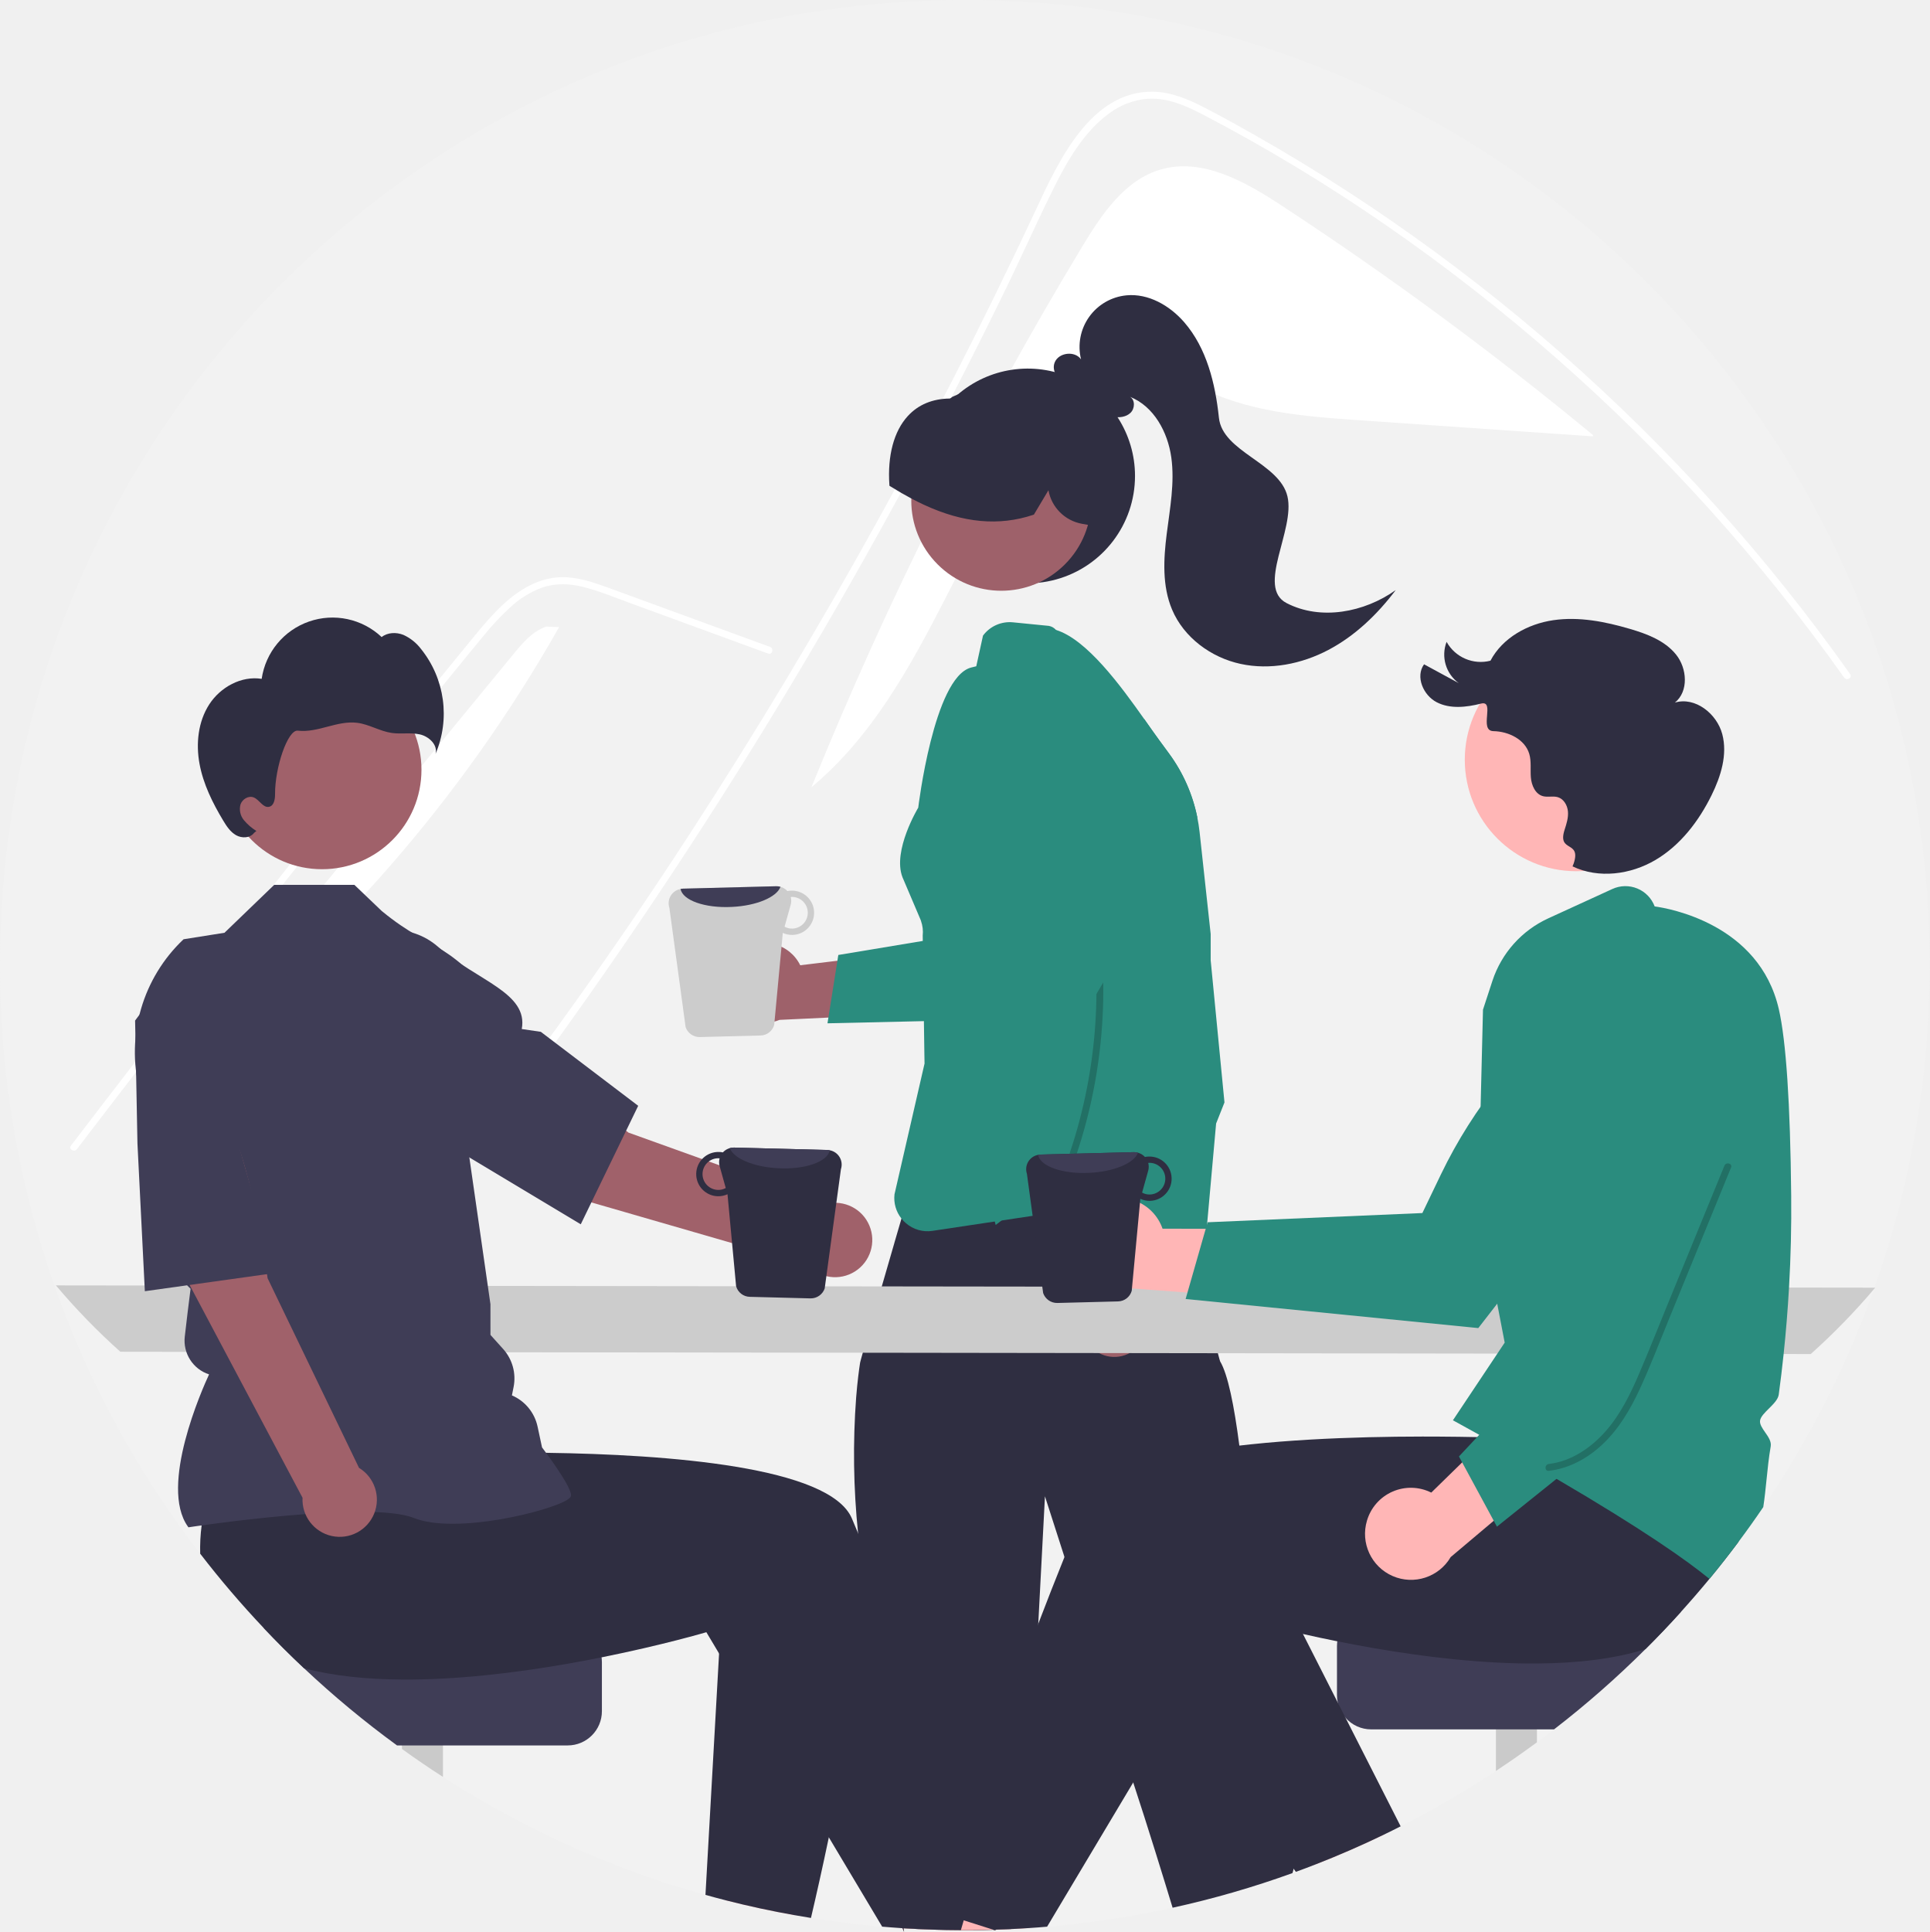
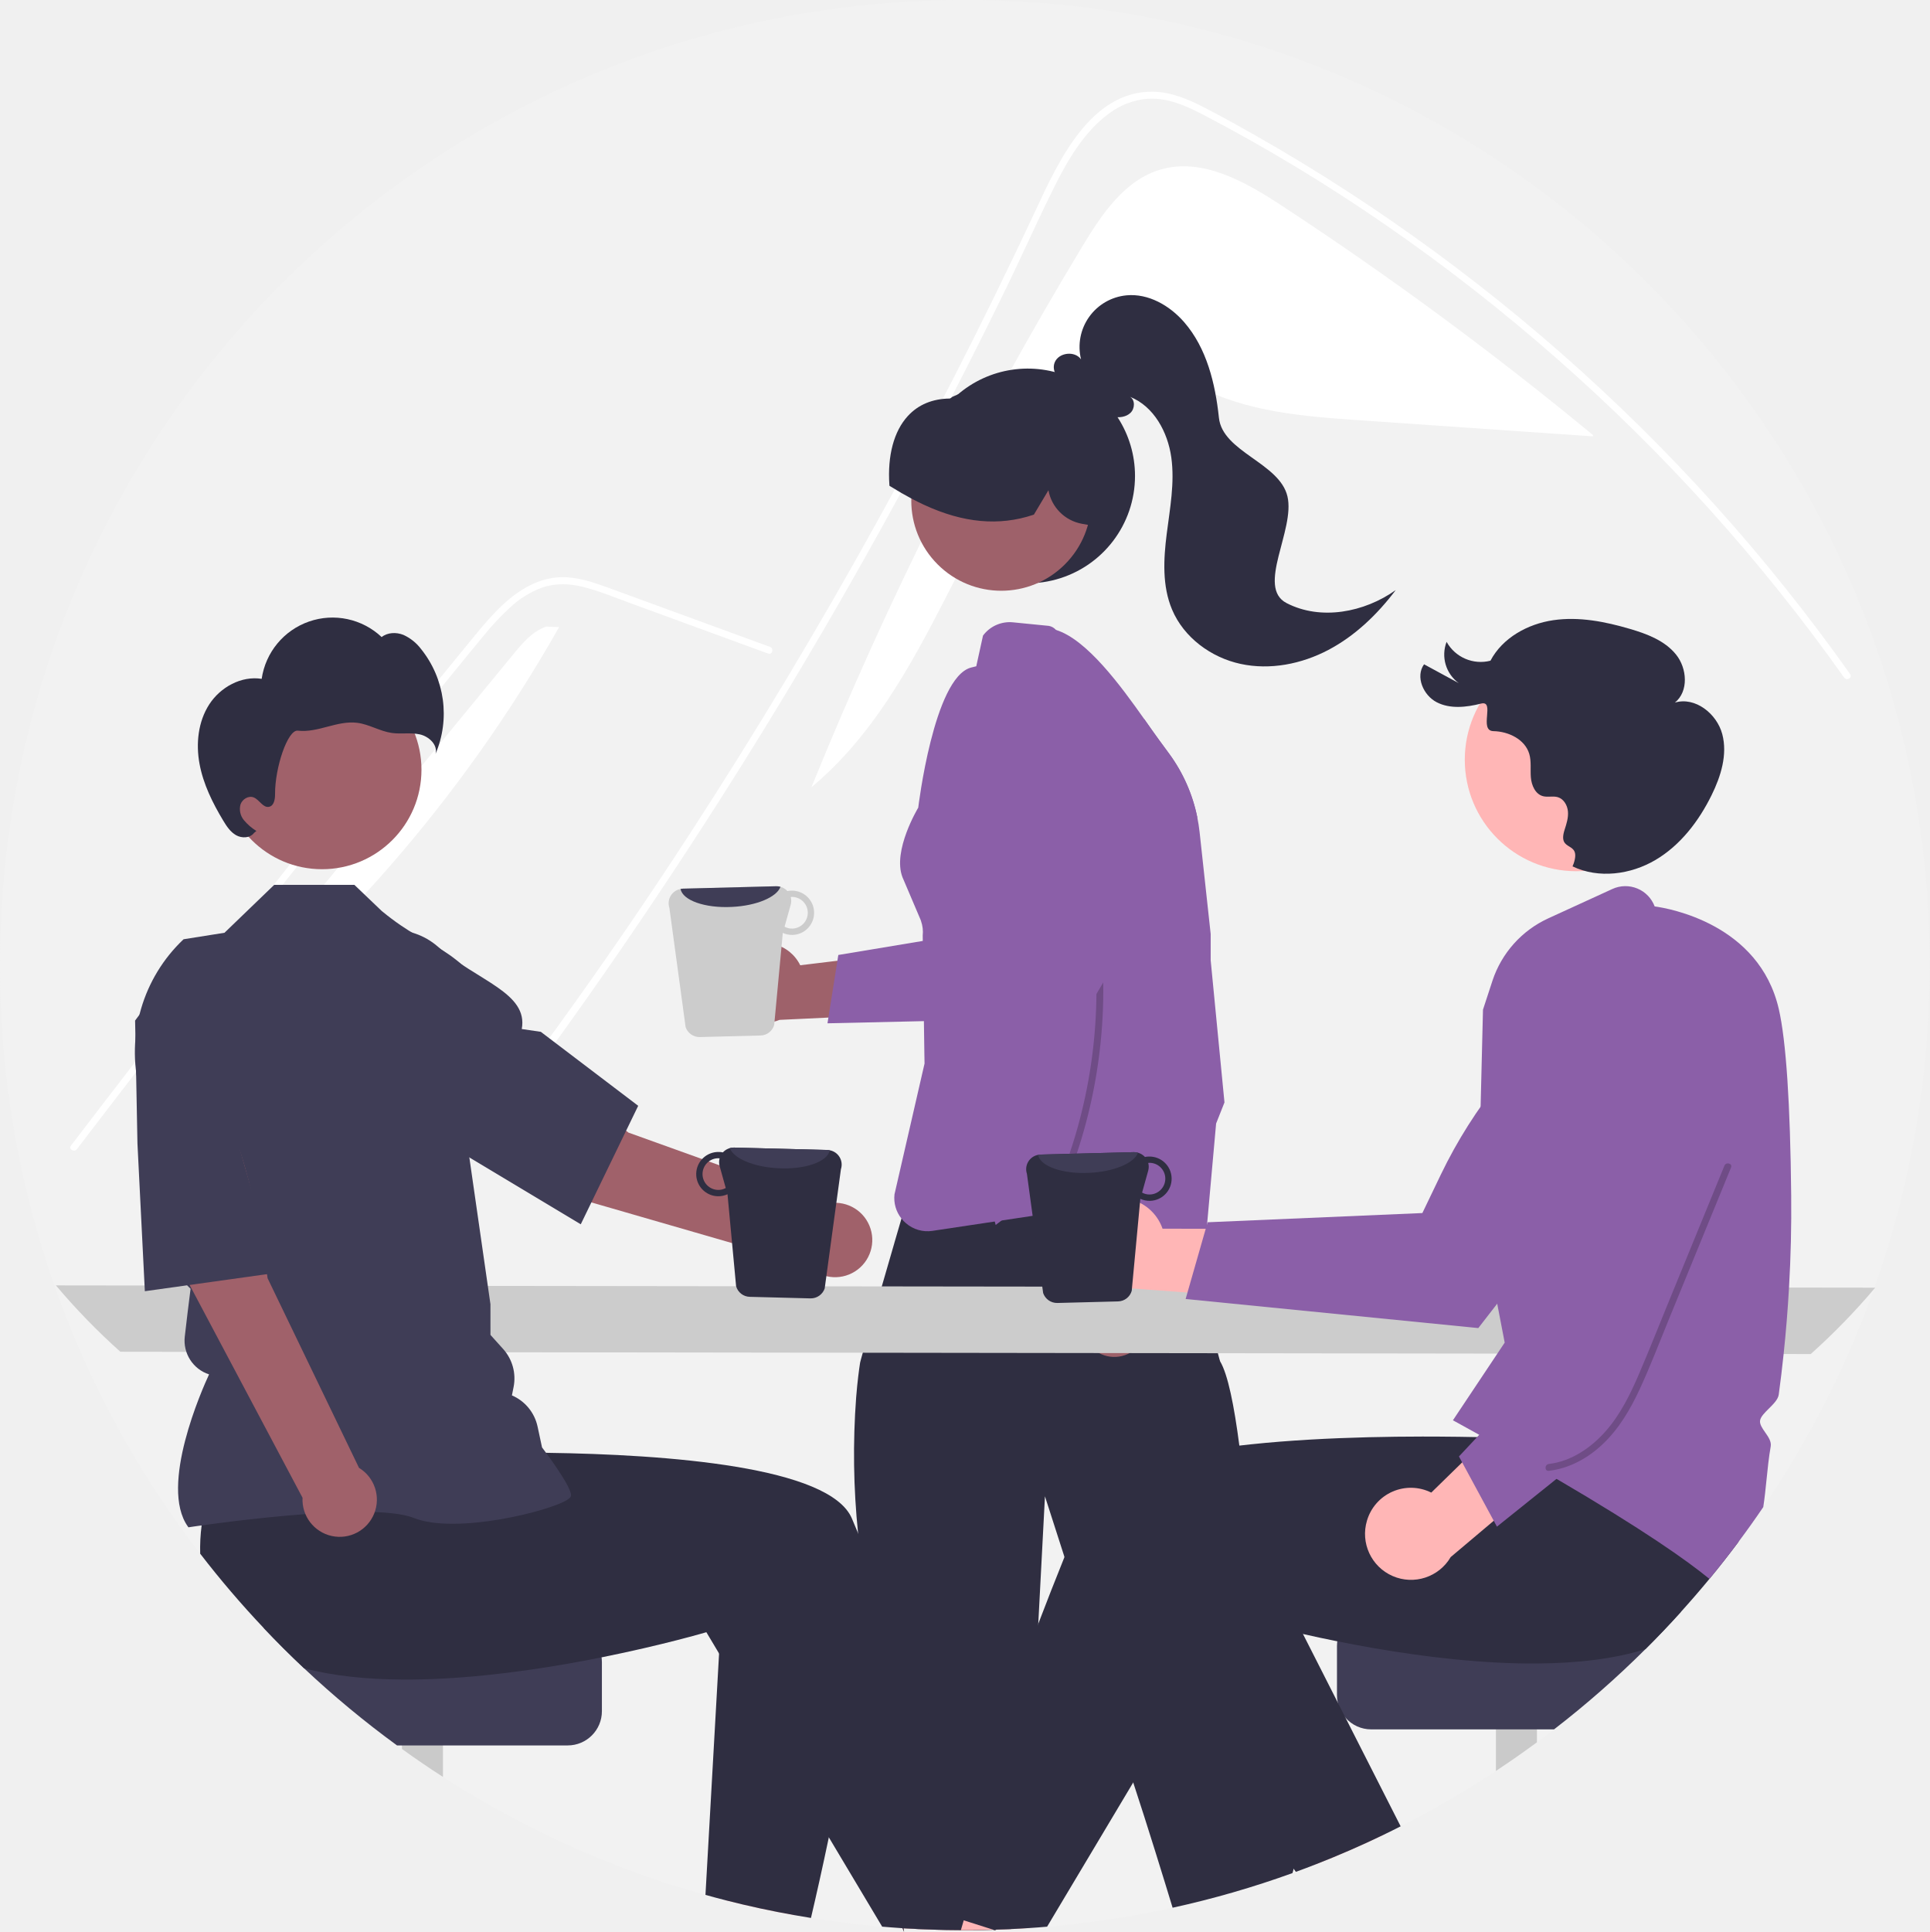
<svg xmlns="http://www.w3.org/2000/svg" viewBox="0 0 842 842.8">
  <path d="M1021,449.6a420.098,420.098,0,0,1-24.1,140.73c-.07.21-.14.4-.22.61v.01a419.102,419.102,0,0,1-48.3,95.08q-5.22,7.71-10.81,15.17-6.15,8.25-12.69,16.17-6.03,7.305-12.38,14.33-7.545,8.37-15.54,16.31a421.17,421.17,0,0,1-39.88,35q-3.69,2.865-7.46,5.63-8.775,6.48-17.9,12.5A417.418,417.418,0,0,1,790.15,825.3c-2.47,1.26-4.96,2.5-7.46,3.7q-14.505,7.005-29.6,12.89c-2.87,1.13-5.75,2.22-8.66,3.27-.49.19-.98.37-1.48.54a418.308,418.308,0,0,1-107.06,23.38q-3.81.345-7.63.58-4.05.285-8.11.46c-2.14.11-4.27.19-6.42.25-.44.02-.89.04-1.33.04q-4.335.135-8.7.17c-1.23.01-2.46.02-3.7.02-.58,0-1.16,0-1.74-.01q-12.585-.045-24.98-.82c-.17-.01-.34-.03-.51-.03-2.96-.2-5.91-.41-8.85-.67q-15.705-1.32-31.07-3.8-3.54-.555-7.06-1.2-15.285-2.7-30.17-6.51-4.425-1.125-8.8-2.35a418.627,418.627,0,0,1-114.54-51.46q-9.12-5.865-17.9-12.2c-.72-.5-1.43-1.02-2.14-1.54a422.135,422.135,0,0,1-40.59-33.67q-9.105-8.55-17.68-17.64A419.389,419.389,0,0,1,179,449.6c0-232.51,188.49-421,421-421S1021,217.09,1021,449.6Z" transform="translate(-179 -28.60001)" fill="#f2f2f2" />
  <path d="M651.36,135.928c8.429-13.941,18.418-28.827,34.061-33.379,18.115-5.272,36.724,5.201,52.509,15.535a1530.116,1530.116,0,0,1,136.171,100.329l-.048.541q-50.806-3.504-101.613-7.007c-24.472-1.688-49.784-3.608-71.411-15.185-8.206-4.393-16.206-10.261-25.505-10.67-11.553-.508-21.627,7.561-29.544,15.991-46.83,49.867-60.381,126.126-112.919,169.938A1667.327,1667.327,0,0,1,651.36,135.928Z" transform="translate(-179 -28.60001)" fill="#fff" />
  <path d="M363.505,558.892c5.179-6.539,7.295-8.071,12.403-14.67q62.39-80.692,117.283-166.835Q530.476,318.882,564.064,258.13q15.99-28.882,31.104-58.218Q606.896,177.166,618.1,154.148c2.136-4.383,4.212-8.786,6.277-13.199,4.867-10.378,9.643-20.806,14.771-31.044,5.844-11.668,12.957-23.9,23.688-31.739a32.319,32.319,0,0,1,16.837-6.479c8.736-.564,16.796,3.043,24.373,6.983,55.437,28.907,107.337,65.15,154.28,106.39A803.198,803.198,0,0,1,983.67,324.197c1.108,1.582,3.728.071,2.609-1.521q-6.605-9.34-13.471-18.479A805.459,805.459,0,0,0,842.276,167.418a810.7,810.7,0,0,0-75.659-55.548Q746.561,98.872,725.75,87.094c-6.993-3.96-14.016-7.869-21.159-11.537-7.003-3.597-14.439-6.831-22.439-6.952-27.225-.423-41.321,30.409-51.004,51.155q-4.564,9.794-9.239,19.527Q604.241,176.239,585.213,212.517q-11.743,22.398-24.001,44.535-38.147,68.933-81.09,135.076c-37.925,58.409-75.548,110.007-118.753,164.628C360.18,558.268,362.306,560.424,363.505,558.892Z" transform="translate(-179 -28.60001)" fill="#fff" />
  <path d="M514.185,313.716,473.623,298.88l-20.139-7.366c-6.559-2.399-13.102-5.13-19.883-6.848-5.995-1.519-12.086-1.767-17.996.229a41.477,41.477,0,0,0-14.037,8.701,113.91,113.91,0,0,0-11.513,12.295c-4.385,5.269-8.705,10.594-13.044,15.901q-26.863,32.853-53.376,65.991-26.512,33.138-52.669,66.557-26.221,33.501-52.081,67.282-3.168,4.138-6.33,8.281c-1.165,1.526-3.791.022-2.61-1.526q26.051-34.121,52.465-67.962,26.479-33.922,53.324-67.557,26.845-33.634,54.052-66.976,6.778-8.307,13.579-16.595c3.824-4.661,7.606-9.372,11.8-13.71,7.7-7.963,17.319-15,28.834-15.191,6.77-.112,13.322,2.036,19.612,4.312,6.781,2.453,13.546,4.952,20.318,7.429L504.777,307.066l10.211,3.735c1.812.663,1.029,3.585-.804,2.915Z" transform="translate(-179 -28.60001)" fill="#fff" />
  <path d="M403.096,313.864c3.993-4.86,8.31-9.949,14.282-11.923l5.576.22A632.461,632.461,0,0,1,254.498,494.745Q328.797,404.305,403.096,313.864Z" transform="translate(-179 -28.60001)" fill="#fff" />
  <path d="M674.243,236.212A46.82,46.82,0,1,1,593.713,203.738q.112-.112.225-.225c.375-.393.749-.787,1.142-1.161a.018.018,0,0,0,.019-.019c.487-.449.974-.899,1.48-1.33a46.807,46.807,0,0,1,77.664,35.208Z" transform="translate(-179 -28.60001)" fill="#2f2e41" />
  <circle cx="615.888" cy="247.045" r="39.26" transform="translate(-173.2978 479.2563) rotate(-45)" fill="#9e616a" />
  <path d="M643.94,209.29a44.272,44.272,0,0,0-46.23-8.96q-.345.135-.69.3c-.01,0-.01.01-.02.01-.75.31-1.51.63-2.24.98l-.45.22v.06c-.08.06-.17.13-.26.19a1.535,1.535,0,0,1-.65.36c-7.55.1-13.7,2.66-18.26,7.61-6.09,6.6-8.95,17.27-8.07,30.05l.02.39.34.22c3.22,2.01,6.27,3.78,9.21,5.33,1.74.93,3.43,1.78,5.11,2.56.2.09.4.19.6.28,17,7.85,32.55,9.27,47.49,4.3l.28-.09,6.35-10.64a18.136,18.136,0,0,0,14.6,14.63l2.64.47,3.87.68.16-.73C661.58,240.21,656.03,220.84,643.94,209.29Z" transform="translate(-179 -28.60001)" fill="#2f2e41" />
  <path d="M740.387,291.691c-13.36-6.896,3.822-31.923.37-46.556-3.453-14.633-28.317-19.339-29.901-34.291S705.546,180.472,695.68,169.127c-6.304-7.249-15.594-12.601-25.158-11.693a22.621,22.621,0,0,0-19.825,27.932c-2.723-3.858-9.77-3.022-11.515,1.367-1.551,3.902,1.875,8.628,5.907,8.973,5.276,6.515,11.317,13.43,19.582,14.744,2.663.423,5.655.113,7.6-1.754s2.096-5.601-.211-6.996c10.387,4.126,16.476,15.356,18.018,26.426,1.541,11.07-.591,22.27-1.996,33.357s-2.01,22.751,2.337,33.048c5.136,12.165,16.962,20.884,29.868,23.68s26.65.063,38.332-6.094C770.3,305.96,780.042,296.56,788,286.022,774.292,295.756,755.327,299.403,740.387,291.691Z" transform="translate(-179 -28.60001)" fill="#2f2e41" />
  <polygon points="409.593 428.003 382.475 613.181 530.504 602.024 486.197 419.853 409.593 428.003" fill="#ffb8b8" />
  <path d="M743.45,843.81a17.824,17.824,0,0,1-.5,1.89,414.801,414.801,0,0,1-52.3,15.11c-3.74-12.3-10.91-35.59-17.19-54.64-5.13-15.55-9.66-28.27-11.24-29.86-4.39-4.37,0-10.2,0-10.2l-18.75-58.29-8.52-26.48-2.92,55.63-4.24,80.58-.12,2.26s-5.84,17.49-2.92,20.41-2.92,14.59-2.92,14.59l-1.68,15.31c-2.14.11-4.27.19-6.42.25L613,870.6l-.6-.19q-4.335.135-8.7.17c-1.23.01-2.46.02-3.7.02-.58,0-1.16,0-1.74-.01q-12.585-.045-24.98-.82l-5.13-41.75-5.3-43.14s5.83-11.65,0-17.48c-3.51-3.51-1.75-8.61.22-12.11-1.22-5.41-2.89-13.73-5.14-26.05-.08-.41-.15-.83-.23-1.25q-1.065-5.865-1.91-11.5c-1-6.61-1.78-12.96-2.38-19.04a334.226,334.226,0,0,1-.84-59.27c.56-7.02,1.26-12.16,1.72-15.13.04-.28.47-1.85,1.17-4.33,1.1-3.97,2.91-10.27,4.94-17.32,1.08-3.74,2.22-7.69,3.35-11.62,1.97-6.81,3.93-13.56,5.51-19.02v-.03c1.39-4.79,2.5-8.57,3.08-10.55.28-.97.43-1.5.43-1.5s.31-.07.9-.2c1.83-.42,6.35-1.43,12.61-2.78,6.53-1.38,14.94-3.13,24.18-4.91,7.91-1.52,16.43-3.07,24.9-4.46,3.04-.49,6.08-.97,9.08-1.42,18.53-2.76,35.54-4.33,43.6-2.54a15.016,15.016,0,0,1,1.65.45,8.207,8.207,0,0,1,1.57.71c.25.15,2.67,9.59,5.76,21.89.03.12.06.25.09.37.93,3.72,1.92,7.68,2.93,11.73,1.03,4.13,2.07,8.34,3.09,12.44,3.03,12.18,5.83,23.45,7.27,28.97.55,2.14.91,3.41.99,3.55,3.38,5.63,6.14,19.43,8.38,36.74,2,15.45,3.59,33.7,4.82,51.43.61,8.77,1.13,17.42,1.57,25.54,1.49,27.32,2.09,48.65,2.09,48.65s2.23,17.78,6.66,26.17a12.757,12.757,0,0,0,2.07,2.97c2.95,2.95,3.29,5.51,2.9,7.33a6.057,6.057,0,0,1-1.04,2.38,3.943,3.943,0,0,1-.39.49,11.349,11.349,0,0,0,2.92,10.2C744.2,837.23,743.97,841.31,743.45,843.81Z" transform="translate(-179 -28.60001)" fill="#2f2e41" />
-   <path d="M694.96,397.21q-.255-1.89-.54-3.81c-.11-.82-.24-1.64-.36-2.45-1.27-8.18,4.02-15.18-2.83-20.84a14.54,14.54,0,0,1-3.83-4.78l-1.57-3.16-2.89-5.86-6.32-12.74-1.09-2.19a14.04,14.04,0,0,0-1.06-1.79,14.447,14.447,0,0,0-4.51-4.22l-15.7-9.36a14.488,14.488,0,0,1-5.62-6.09l-.39-.8c-1.73-3.55-4.83-12.04-8.5-15.73l-.01-.01a5.38,5.38,0,0,0-3.08-1.75L621.03,300.08a14.494,14.494,0,0,0-13.11,5.79l-.43,1.95-2.51,11.43-.14.03c-.74.17-1.48.34-2.21.55-16.21,4.43-22.97,61.1-22.97,61.1s-11.35,18.73-6.89,30.32l7.96,18.69a2.253,2.253,0,0,1,.14.44,14.39,14.39,0,0,1,.74,6.35l.01.73.02,1.61.06,4.13.19,13.7.24,17.15.21,14.61.07,3.89L569.3,549.6a14.351,14.351,0,0,0,3.03,10.57l.01.01a13.429,13.429,0,0,0,.92,1.06l.01.01c.31.32.63.61.96.9a14.382,14.382,0,0,0,11.66,3.39l1.75-.27h.01l25.4-3.81h.02l2.94-.44h.02l28.43-4.27h.02l4.87-.74c.39-.05.77-.1,1.16-.13l26.03-1.79a14.668,14.668,0,0,0,1.78-.23h.01a14.54,14.54,0,0,0,10.47-8.37,12.885,12.885,0,0,0,.89-2.67,15.044,15.044,0,0,0,.37-3.03l.29-24.52.99-79.24a14.264,14.264,0,0,1,2.18-7.47C697.13,422.8,696.72,410.46,694.96,397.21Z" transform="translate(-179 -28.60001)" fill="#2a8c7e" />
+   <path d="M694.96,397.21q-.255-1.89-.54-3.81c-.11-.82-.24-1.64-.36-2.45-1.27-8.18,4.02-15.18-2.83-20.84a14.54,14.54,0,0,1-3.83-4.78l-1.57-3.16-2.89-5.86-6.32-12.74-1.09-2.19a14.04,14.04,0,0,0-1.06-1.79,14.447,14.447,0,0,0-4.51-4.22l-15.7-9.36a14.488,14.488,0,0,1-5.62-6.09l-.39-.8c-1.73-3.55-4.83-12.04-8.5-15.73l-.01-.01a5.38,5.38,0,0,0-3.08-1.75L621.03,300.08a14.494,14.494,0,0,0-13.11,5.79l-.43,1.95-2.51,11.43-.14.03c-.74.17-1.48.34-2.21.55-16.21,4.43-22.97,61.1-22.97,61.1s-11.35,18.73-6.89,30.32l7.96,18.69a2.253,2.253,0,0,1,.14.44,14.39,14.39,0,0,1,.74,6.35l.01.73.02,1.61.06,4.13.19,13.7.24,17.15.21,14.61.07,3.89L569.3,549.6a14.351,14.351,0,0,0,3.03,10.57l.01.01a13.429,13.429,0,0,0,.92,1.06l.01.01c.31.32.63.61.96.9a14.382,14.382,0,0,0,11.66,3.39l1.75-.27h.01l25.4-3.81h.02l2.94-.44h.02l28.43-4.27h.02l4.87-.74c.39-.05.77-.1,1.16-.13l26.03-1.79a14.668,14.668,0,0,0,1.78-.23h.01a14.54,14.54,0,0,0,10.47-8.37,12.885,12.885,0,0,0,.89-2.67,15.044,15.044,0,0,0,.37-3.03l.29-24.52.99-79.24a14.264,14.264,0,0,1,2.18-7.47C697.13,422.8,696.72,410.46,694.96,397.21Z" transform="translate(-179 -28.60001)" fill="#8b5fa8" />
  <path d="M651.317,608.843a14.049,14.049,0,0,1,13.786-16.553l16.24-47.209,15.834,20.551-17.849,41.68a14.125,14.125,0,0,1-28.011,1.531Z" transform="translate(-179 -28.60001)" fill="#9e616a" />
-   <path d="M713.28,509.52l-3.65,9.2-5.1,56.91a16.048,16.048,0,0,0-4.49,1.89,15.759,15.759,0,0,0-6.65,18.42l1.5,4.5-11.15-3.43-18.33-5.63L643.8,584.74,647.46,572.87a17.617,17.617,0,0,0-2.98-16.12,17.439,17.439,0,0,0-1.41-1.59l1.37-10.25.81-6.09-9.89,7.51-19.34,14.69h-.01l-2.56,1.95s-.14-.52-.4-1.51c-.49-1.91-1.41-5.57-2.59-10.67a648.089,648.089,0,0,1-12.89-77.09c-.6-5.84-1.12-11.82-1.54-17.89-.43-6.25-.75-12.59-.92-18.97-1.44-51.93,6.54-106.37,39.89-134.21a15.911,15.911,0,0,1,4.75.76c13.5,4.15,28.31,24.43,38.55,38.94,2.42,3.43,4.58,6.53,6.41,9.02l4.43,6.03a70.566,70.566,0,0,1,12.27,27.71q.645,3.18,1.01,6.44l4.84,44.52v11.47Z" transform="translate(-179 -28.60001)" fill="#2a8c7e" />
+   <path d="M713.28,509.52l-3.65,9.2-5.1,56.91a16.048,16.048,0,0,0-4.49,1.89,15.759,15.759,0,0,0-6.65,18.42l1.5,4.5-11.15-3.43-18.33-5.63L643.8,584.74,647.46,572.87a17.617,17.617,0,0,0-2.98-16.12,17.439,17.439,0,0,0-1.41-1.59l1.37-10.25.81-6.09-9.89,7.51-19.34,14.69h-.01l-2.56,1.95s-.14-.52-.4-1.51c-.49-1.91-1.41-5.57-2.59-10.67a648.089,648.089,0,0,1-12.89-77.09c-.6-5.84-1.12-11.82-1.54-17.89-.43-6.25-.75-12.59-.92-18.97-1.44-51.93,6.54-106.37,39.89-134.21a15.911,15.911,0,0,1,4.75.76c13.5,4.15,28.31,24.43,38.55,38.94,2.42,3.43,4.58,6.53,6.41,9.02l4.43,6.03a70.566,70.566,0,0,1,12.27,27.71q.645,3.18,1.01,6.44l4.84,44.52v11.47Z" transform="translate(-179 -28.60001)" fill="#8b5fa8" />
  <path d="M203.39,589.327a289.005,289.005,0,0,0,28.12,28.95l737.58,1a289.004,289.004,0,0,0,28.12-28.95Z" transform="translate(-179 -28.60001)" fill="#ccc" />
  <path d="M603.7,870.58c-1.23.01-2.46.02-3.7.02-.58,0-1.16,0-1.74-.01q-12.585-.045-24.98-.82l.2,1.63-.71-1.66-15.85-36.9,11.23-4.82,20.6-8.85L595,840.66l5.98,20.58,1.78,6.1Z" transform="translate(-179 -28.60001)" fill="#ffb6b6" />
  <path d="M530.27,827.74l-4.48,36.33q-15.285-2.7-30.17-6.51V827.75Z" transform="translate(-179 -28.60001)" fill="#ffb6b6" />
  <path d="M372.28,760.78v42.97q-9.12-5.865-17.9-12.2V760.78Z" transform="translate(-179 -28.60001)" fill="#cacaca" />
  <path d="M441.63,753.62v21.47a14.924,14.924,0,0,1-14.91,14.92H352.24a422.135,422.135,0,0,1-40.59-33.67q-9.105-8.55-17.68-17.64H426.72a14.93,14.93,0,0,1,14.91,14.92Z" transform="translate(-179 -28.60001)" fill="#3f3d56" />
  <path d="M616.18,869.59l-2.45.78L613,870.6l-.6-.19q-4.335.135-8.7.17c-1.23.01-2.46.02-3.7.02-.58,0-1.16,0-1.74-.01q-12.585-.045-24.98-.82l.2,1.63-.71-1.66c-2.96-.2-5.91-.41-8.85-.67L540.65,830.1l-47.89-80.19-5.55-9.29s-18.93,5.6-45.72,10.97c-20.19,4.06-44.84,7.97-69.21,9.25-6.01.32-12,.48-17.9.43-15.25-.1-29.9-1.53-42.73-4.93q-9.105-8.55-17.68-17.64a421.224,421.224,0,0,1-27.62-32.33,78.015,78.015,0,0,1,.63-12.34c.09-.68.18-1.37.29-2.07L270,645.6l20.28-2.68,30.86-4.08,33.43-4.42,3.68,28.82s26.03-1.32,59.01-.88c52.97.72,123.85,6,133.45,28.66.9,2.13,1.8,4.28,2.7,6.43,18.64,44.65,35.76,92.22,47.39,126.02,2.22,6.44,4.23,12.37,6.02,17.69C612.73,858.73,616.18,869.59,616.18,869.59Z" transform="translate(-179 -28.60001)" fill="#2f2e41" />
  <path d="M559.48,716.57q-.735,6.36-1.55,12.67c-4.8,37.21-11.41,72.75-17.28,100.86-2.87,13.72-5.57,25.66-7.8,35.17q-3.54-.555-7.06-1.2-15.285-2.7-30.17-6.51-4.425-1.125-8.8-2.35l5.94-105.3,1.96-34.83,61.07,1.41Z" transform="translate(-179 -28.60001)" fill="#2f2e41" />
  <path d="M657.675,553.699A19.952,19.952,0,0,1,686.261,564.6l70.903.084-20.32,30.735-64.215-4.792a20.06,20.06,0,0,1-14.953-36.928Z" transform="translate(-179 -28.60001)" fill="#ffb6b6" />
-   <path d="M696.331,595.264,824.028,607.95l.337-.431c.644-.823,64.566-82.646,75.305-102.124a58.891,58.891,0,0,0,6.82-38.571l-.073-.324-.254-.215a29.885,29.885,0,0,0-37.369-.819,211.683,211.683,0,0,0-61.088,75.483l-8.08,16.821-93.71,4.02Z" transform="translate(-179 -28.60001)" fill="#2a8c7e" />
+   <path d="M696.331,595.264,824.028,607.95l.337-.431c.644-.823,64.566-82.646,75.305-102.124a58.891,58.891,0,0,0,6.82-38.571l-.073-.324-.254-.215a29.885,29.885,0,0,0-37.369-.819,211.683,211.683,0,0,0-61.088,75.483l-8.08,16.821-93.71,4.02Z" transform="translate(-179 -28.60001)" fill="#8b5fa8" />
  <path d="M647.08,825.84l-18.82,43.82q-4.05.285-8.11.46c-2.14.11-4.27.19-6.42.25L613,870.6l-.6-.19q-4.335.135-8.7.17c-1.23.01-2.46.02-3.7.02-.58,0-1.16,0-1.74-.01l1.25-4.28,1.47-5.07,5.84-20.08,8.43-28.99,12.54,5.38Z" transform="translate(-179 -28.60001)" fill="#ffb6b6" />
  <path d="M782.69,829q-14.505,7.005-29.6,12.89l-9.84-16.55,31.72-13.93Z" transform="translate(-179 -28.60001)" fill="#ffb6b6" />
  <path d="M849.62,753.78v34.86q-8.775,6.48-17.9,12.5V753.78Z" transform="translate(-179 -28.60001)" fill="#cacaca" />
  <path d="M912.5,731.7q-7.545,8.37-15.54,16.31a421.17,421.17,0,0,1-39.88,35h-79.8a14.879,14.879,0,0,1-11.19-5.07l-.01-.03a14.727,14.727,0,0,1-3.36-6.6l-.01-.02a15.302,15.302,0,0,1-.34-3.2V746.62a14.93,14.93,0,0,1,14.91-14.92Z" transform="translate(-179 -28.60001)" fill="#3f3d56" />
  <path d="M945.38,647.9l-8.65,37.06a77.902,77.902,0,0,1,.84,16.24q-6.15,8.25-12.69,16.17-6.03,7.305-12.38,14.33-7.545,8.37-15.54,16.31c-13.88,4.36-30.24,6.14-47.34,6.26-5.9.05-11.89-.11-17.9-.43-24.37-1.28-49.02-5.19-69.21-9.25-5.34-1.06-10.36-2.14-14.98-3.19-8.75-1.97-16.07-3.81-21.37-5.21-5.97-1.56-9.37-2.57-9.37-2.57l-22.71,38.03-20.62,34.52-37.57,62.91q-3.81.345-7.63.58-4.05.285-8.11.46c-2.14.11-4.27.19-6.42.25L613,870.6l-.6-.19-9.64-3.07-3.25-1.03-11.69-3.72s2.61-8.22,7.18-21.93c1.68-5.03,3.62-10.81,5.8-17.19,7.87-23.06,18.78-54.03,31.23-86.5,3.69-9.64,7.51-19.42,11.44-29.15,3.22-7.99,6.5-15.95,9.82-23.8,5.77-13.61,33.65-20.95,66.48-24.8,1.67-.19,3.35-.38,5.04-.56,16.73-1.76,34.48-2.67,51.08-3.09,8.31-.21,16.33-.29,23.79-.3q3.615,0,7.03.02h.01c6.15.03,11.81.12,16.79.22.97.02,1.91.05,2.83.07h.01c.62.01,1.23.03,1.83.04,10.89.28,17.57.62,17.57.62l2.59-20.32.53-4.1.5-3.9v-.01l.06-.49.41-.01,7.2-.14,60.52-1.18,33.06-.65Z" transform="translate(-179 -28.60001)" fill="#2f2e41" />
  <path d="M790.15,825.3c-2.47,1.26-4.96,2.5-7.46,3.7q-14.505,7.005-29.6,12.89c-2.87,1.13-5.75,2.22-8.66,3.27-.32-.45-.65-.9-.98-1.35-13.88-19.05-31.52-44.19-49.37-72.16-7.47-11.7-14.98-23.9-22.27-36.36l52.78-24.64,5.92-2.76,17.02,33.51,15.18,29.89,3.38,6.65Z" transform="translate(-179 -28.60001)" fill="#2f2e41" />
  <circle cx="687.762" cy="331.426" r="48.625" fill="#ffb6b6" />
  <path d="M865.153,406.54c11.369,5.455,25.362,3.607,36.216-2.811s18.842-16.884,24.424-28.191c4.088-8.281,7.058-17.764,4.691-26.69s-11.812-16.406-20.66-13.762c6.062-4.881,5.355-14.947.457-20.995s-12.627-8.956-20.095-11.148c-10.838-3.181-22.226-5.426-33.404-3.799s-22.182,7.679-27.442,17.675a17.039,17.039,0,0,1-19.144-8.221,15.437,15.437,0,0,0,5.307,18.009l-15.138-8.213c-3.859,5.349-.352,13.508,5.506,16.538s12.94,2.222,19.334.603-1.15,11.884,5.445,12.014,13.728,3.581,15.616,9.901c.989,3.31.413,6.865.704,10.307s1.941,7.261,5.277,8.158c2.108.567,4.414-.184,6.504.445,2.591.78,4.171,3.552,4.399,6.248s-.618,5.355-1.452,7.929c-3.3,10.172,7.29,4.47,3.99,14.642Z" transform="translate(-179 -28.60001)" fill="#2f2e41" />
-   <path d="M960.56,550.17c-.4-40.16-2.22-67.53-5.4-81.36-8.54-37.18-47.99-43.96-54.17-44.8a13.645,13.645,0,0,0-18.45-7.61l-28.03,12.84a45.664,45.664,0,0,0-24.27,27.1l-4.16,12.7-2.09,85.23,6.9,35.85.01.02,4.65,24.15-3.2,4.8-18.27,27.4-.31.48-.01.01-.8,1.19c1.11.61,2.21,1.21,3.29,1.81q4.2,2.31,8.19,4.53c.64.36,1.27.71,1.9,1.07h.01c.4.22.8.44,1.19.66Q842.51,664.61,854.79,671.75c1.14.66,2.27,1.32,3.38,1.97,37.8,22.11,56.96,35.65,66.71,43.65q6.54-7.92,12.69-16.17,5.58-7.455,10.81-15.17c.61-4.02,1.02-8.04,1.42-11.98.48-4.74.98-9.65,1.82-14.48.37-2.14-1.05-4.17-2.42-6.13-1.27-1.83-2.47-3.55-2.22-5.17.26-1.67,2.1-3.49,3.89-5.26,1.95-1.94,3.97-3.94,4.26-6.05q1.2-8.82,2.13-17.7,1.53-14.445,2.35-28.98Q960.765,570.21,960.56,550.17Z" transform="translate(-179 -28.60001)" fill="#2a8c7e" />
+   <path d="M960.56,550.17c-.4-40.16-2.22-67.53-5.4-81.36-8.54-37.18-47.99-43.96-54.17-44.8a13.645,13.645,0,0,0-18.45-7.61l-28.03,12.84a45.664,45.664,0,0,0-24.27,27.1l-4.16,12.7-2.09,85.23,6.9,35.85.01.02,4.65,24.15-3.2,4.8-18.27,27.4-.31.48-.01.01-.8,1.19c1.11.61,2.21,1.21,3.29,1.81q4.2,2.31,8.19,4.53c.64.36,1.27.71,1.9,1.07h.01c.4.22.8.44,1.19.66Q842.51,664.61,854.79,671.75c1.14.66,2.27,1.32,3.38,1.97,37.8,22.11,56.96,35.65,66.71,43.65q6.54-7.92,12.69-16.17,5.58-7.455,10.81-15.17c.61-4.02,1.02-8.04,1.42-11.98.48-4.74.98-9.65,1.82-14.48.37-2.14-1.05-4.17-2.42-6.13-1.27-1.83-2.47-3.55-2.22-5.17.26-1.67,2.1-3.49,3.89-5.26,1.95-1.94,3.97-3.94,4.26-6.05q1.2-8.82,2.13-17.7,1.53-14.445,2.35-28.98Q960.765,570.21,960.56,550.17Z" transform="translate(-179 -28.60001)" fill="#8b5fa8" />
  <path d="M775.462,691.93a19.952,19.952,0,0,1,28.05-12.213L854.227,630.166l6.987,36.176-49.231,41.508a20.06,20.06,0,0,1-36.522-15.92Z" transform="translate(-179 -28.60001)" fill="#ffb6b6" />
-   <path d="M832.163,694.578l100.109-80.286-.061-.543c-.116-1.039-11.699-104.222-17.654-125.652a58.89,58.89,0,0,0-22.116-32.328l-.279-.18-.332.024a29.885,29.885,0,0,0-27.271,25.561,211.683,211.683,0,0,0,9.171,96.671l5.997,17.671-64.138,68.441Z" transform="translate(-179 -28.60001)" fill="#2a8c7e" />
+   <path d="M832.163,694.578l100.109-80.286-.061-.543c-.116-1.039-11.699-104.222-17.654-125.652a58.89,58.89,0,0,0-22.116-32.328l-.279-.18-.332.024a29.885,29.885,0,0,0-27.271,25.561,211.683,211.683,0,0,0,9.171,96.671l5.997,17.671-64.138,68.441Z" transform="translate(-179 -28.60001)" fill="#8b5fa8" />
  <circle cx="140.514" cy="335.79" r="43.388" fill="#a0616a" />
  <path d="M261.221,694.864l-.237-.332c-12.639-17.695,6.37-60.216,9.237-66.38h0a15.475,15.475,0,0,1-10.592-16.527l1.236-10.506,1.288-10.305-9.229-9.229-.026-.23-5.311-46.474-7.723-30.868A67.768,67.768,0,0,1,259.099,438.337l17.851-2.834L298.644,414.6h34.984l11.995,11.461c23.583,19.331,29.182,10.933,55.775,47.324l-19.041,50.165L393,597.537l.006,13.39,5.543,6.16a19.17,19.17,0,0,1,4.547,16.582l-.729,3.645h0a19.17,19.17,0,0,1,11.193,13.603l1.947,9.085c1.666,2.198,12.66,16.857,12.66,20.865,0,.602-.444,1.183-1.397,1.828-7.492,5.073-48.904,15.417-67.233,8.082-19.523-7.806-97.132,3.904-97.914,4.024Z" transform="translate(-179 -28.60001)" fill="#3f3d56" />
  <path d="M239.178,518.859l36.076-7.062c13.342,19.925,20.505,74.407,20.505,74.407l39.886,82.719a16.23,16.23,0,1,1-24.636,13.049l-52.022-98.007Z" transform="translate(-179 -28.60001)" fill="#a0616a" />
  <path d="M238.976,527.419l-1.026-53.62,16.977-22.713a29.845,29.845,0,0,1,29.379-11.371h0A29.775,29.775,0,0,1,308.125,472.659c-2.882,22.705-9.424,51.118-24.225,57.547l-.15.065,15.34,53.649-56.888,7.947Z" transform="translate(-179 -28.60001)" fill="#3f3d56" />
  <path d="M453.239,522.681s-43.295-33.841-66.776-38.702l-20.783,30.323,56.207,34.445,109.431,31.641a16.231,16.231,0,1,0,8.347-26.661Z" transform="translate(-179 -28.60001)" fill="#a0616a" />
  <path d="M377.069,529.481l-45.119-28.99-9.421-26.746a29.845,29.845,0,0,1,6.904-30.737h0a29.775,29.775,0,0,1,40.626-1.453c17.26,15.03,39.503,20.068,36.606,35.943l8.31,1.214,42.493,32.272-25.059,51.686Z" transform="translate(-179 -28.60001)" fill="#3f3d56" />
  <path d="M270.3,335.881c4.872-7.537,14.015-12.561,22.878-11.149a31.242,31.242,0,0,1,52.347-18.222c2.61-2.076,6.403-2.186,9.5-.951a20.032,20.032,0,0,1,7.718,6.195,44.957,44.957,0,0,1,6.291,45.736c1.083-3.938-2.863-7.642-6.851-8.526-3.987-.884-8.169-.048-12.213-.623-5.182-.737-9.841-3.744-15.031-4.42-4.362-.569-8.749.55-13.003,1.671-4.254,1.121-8.629,2.264-12.998,1.745-4.369-.519-9.996,16.037-9.92,27.698.014,2.21-.441,5.047-2.6,5.516-2.659.577-4.201-3.093-6.732-4.093-2.255-.891-4.959.76-5.744,3.055a7.635,7.635,0,0,0,1.458,6.837,22.562,22.562,0,0,0,5.47,4.745l-1.043.867c-1.734,2.291-5.331,2.39-7.831.973-2.499-1.417-4.142-3.939-5.622-6.402-4.624-7.691-8.681-15.887-10.313-24.712S265.428,343.419,270.3,335.881Z" transform="translate(-179 -28.60001)" fill="#2f2e41" />
  <path d="M651.335,408.797a220.462,220.462,0,0,1,6.042,56.014,223.7,223.7,0,0,1-8.207,55.75A217.798,217.798,0,0,1,638.363,550.579c-.78,1.748,1.805,3.276,2.59,1.514a223.545,223.545,0,0,0,16.453-54.936,227.007,227.007,0,0,0,2.079-57.335,222.954,222.954,0,0,0-5.257-31.822c-.452-1.876-3.346-1.082-2.893.798Z" transform="translate(-179 -28.60001)" opacity="0.2" />
  <path d="M931.428,537.102,906.35,598.32c-4.036,9.852-7.952,19.765-12.153,29.549-3.782,8.809-8.095,17.657-14.46,24.919-6.425,7.33-15.068,13.28-24.941,14.443-1.894.223-1.917,3.226,0,3,9.019-1.062,17.103-5.546,23.631-11.747,7.06-6.705,12.035-15.246,16.096-24.012,4.527-9.769,8.376-19.871,12.457-29.832l12.822-31.299,14.519-35.442c.731-1.785-2.17-2.563-2.893-.798Z" transform="translate(-179 -28.60001)" opacity="0.2" />
  <path d="M634.16,592.668a6.416,6.416,0,0,0,6.183,4.331l26.492-.682a6.329,6.329,0,0,0,5.981-4.657l3.749-40.087a9.794,9.794,0,0,0,4.238.871,9.661,9.661,0,1,0-.485-19.317,8.184,8.184,0,0,0-1.736.181,6.548,6.548,0,0,0-4.874-2.103l-40.751,1.052a5.852,5.852,0,0,0-1.005.125,6.365,6.365,0,0,0-4.873,8.265Zm43.173-43.817,2.668-9.553a6.506,6.506,0,0,0,.02-3.375c.129-0.0.244-.062.373-.062a6.91,6.91,0,0,1,.324,13.817A6.505,6.505,0,0,1,677.333,548.851Z" transform="translate(-179 -28.60001)" fill="#2f2e41" />
  <path d="M631.952,532.382c.868,4.964,10.629,8.454,22.366,7.847,10.793-.497,19.617-4.287,21.234-8.779a6.025,6.025,0,0,0-1.844-.246l-40.751,1.052A5.852,5.852,0,0,0,631.952,532.382Z" transform="translate(-179 -28.60001)" fill="#3f3d56" />
  <path d="M545.922,538.646a6.365,6.365,0,0,0-4.873-8.265,5.852,5.852,0,0,0-1.005-.125l-40.751-1.052a6.548,6.548,0,0,0-4.874,2.103,8.184,8.184,0,0,0-1.736-.181,9.661,9.661,0,0,0-.485,19.317,9.794,9.794,0,0,0,4.238-.871l3.749,40.087a6.329,6.329,0,0,0,5.981,4.657l26.492.682a6.416,6.416,0,0,0,6.183-4.331ZM492.282,547.679a6.91,6.91,0,0,1,.324-13.817c.129 0.0.244.062.373.062a6.506,6.506,0,0,0,.02,3.375l2.668,9.553A6.505,6.505,0,0,1,492.282,547.679Z" transform="translate(-179 -28.60001)" fill="#2f2e41" />
  <path d="M541.048,530.382c-.868,4.964-10.629,8.454-22.366,7.847-10.793-.497-19.617-4.287-21.234-8.779a6.025,6.025,0,0,1,1.844-.246l40.751,1.052A5.852,5.852,0,0,1,541.048,530.382Z" transform="translate(-179 -28.60001)" fill="#3f3d56" />
  <path d="M502.429,443.301a17.294,17.294,0,0,1,25.742,6.374l61.014-7.381-14.253,28.58-55.755,2.628a17.388,17.388,0,0,1-16.748-30.201Z" transform="translate(-179 -28.60001)" fill="#9e616a" />
-   <path d="M701.41,385.09c-1.8,3.53-3.99,7.64-6.45,12.12-8.64,15.79-20.51,36.17-29.65,51.68-7.81,13.23-13.64,22.93-13.8,23.2l-.25.4-53.69,1.21-11.52.26-3.92.09-42.07.95.4-2.5,3.93-24.78.4-2.53,36.85-6.12,13.47-2.23,29.88-4.96,5.19-15.32a183.457,183.457,0,0,1,44.62-71.37c.59-.57,1.19-1.11,1.82-1.62.55-.44,1.11-.86,1.68-1.24,2.42,3.43,4.58,6.53,6.41,9.02l4.43,6.03A70.566,70.566,0,0,1,701.41,385.09Z" transform="translate(-179 -28.60001)" fill="#2a8c7e" />
+   <path d="M701.41,385.09c-1.8,3.53-3.99,7.64-6.45,12.12-8.64,15.79-20.51,36.17-29.65,51.68-7.81,13.23-13.64,22.93-13.8,23.2l-.25.4-53.69,1.21-11.52.26-3.92.09-42.07.95.4-2.5,3.93-24.78.4-2.53,36.85-6.12,13.47-2.23,29.88-4.96,5.19-15.32a183.457,183.457,0,0,1,44.62-71.37c.59-.57,1.19-1.11,1.82-1.62.55-.44,1.11-.86,1.68-1.24,2.42,3.43,4.58,6.53,6.41,9.02l4.43,6.03A70.566,70.566,0,0,1,701.41,385.09Z" transform="translate(-179 -28.60001)" fill="#8b5fa8" />
  <path d="M478.16,476.668a6.416,6.416,0,0,0,6.183,4.331l26.492-.682a6.329,6.329,0,0,0,5.981-4.657l3.749-40.087a9.794,9.794,0,0,0,4.238.871,9.661,9.661,0,0,0-.485-19.317,8.184,8.184,0,0,0-1.736.181,6.548,6.548,0,0,0-4.874-2.103l-40.751,1.052a5.852,5.852,0,0,0-1.005.125,6.365,6.365,0,0,0-4.873,8.265Zm43.173-43.817,2.668-9.553a6.506,6.506,0,0,0,.02-3.375c.129-0.0.244-.062.373-.062a6.91,6.91,0,0,1,.324,13.817A6.505,6.505,0,0,1,521.333,432.851Z" transform="translate(-179 -28.60001)" fill="#ccc" />
  <path d="M475.952,416.382c.868,4.964,10.629,8.454,22.366,7.847,10.793-.497,19.617-4.287,21.234-8.779a6.025,6.025,0,0,0-1.844-.246l-40.751,1.052A5.852,5.852,0,0,0,475.952,416.382Z" transform="translate(-179 -28.60001)" fill="#3f3d56" />
</svg>
